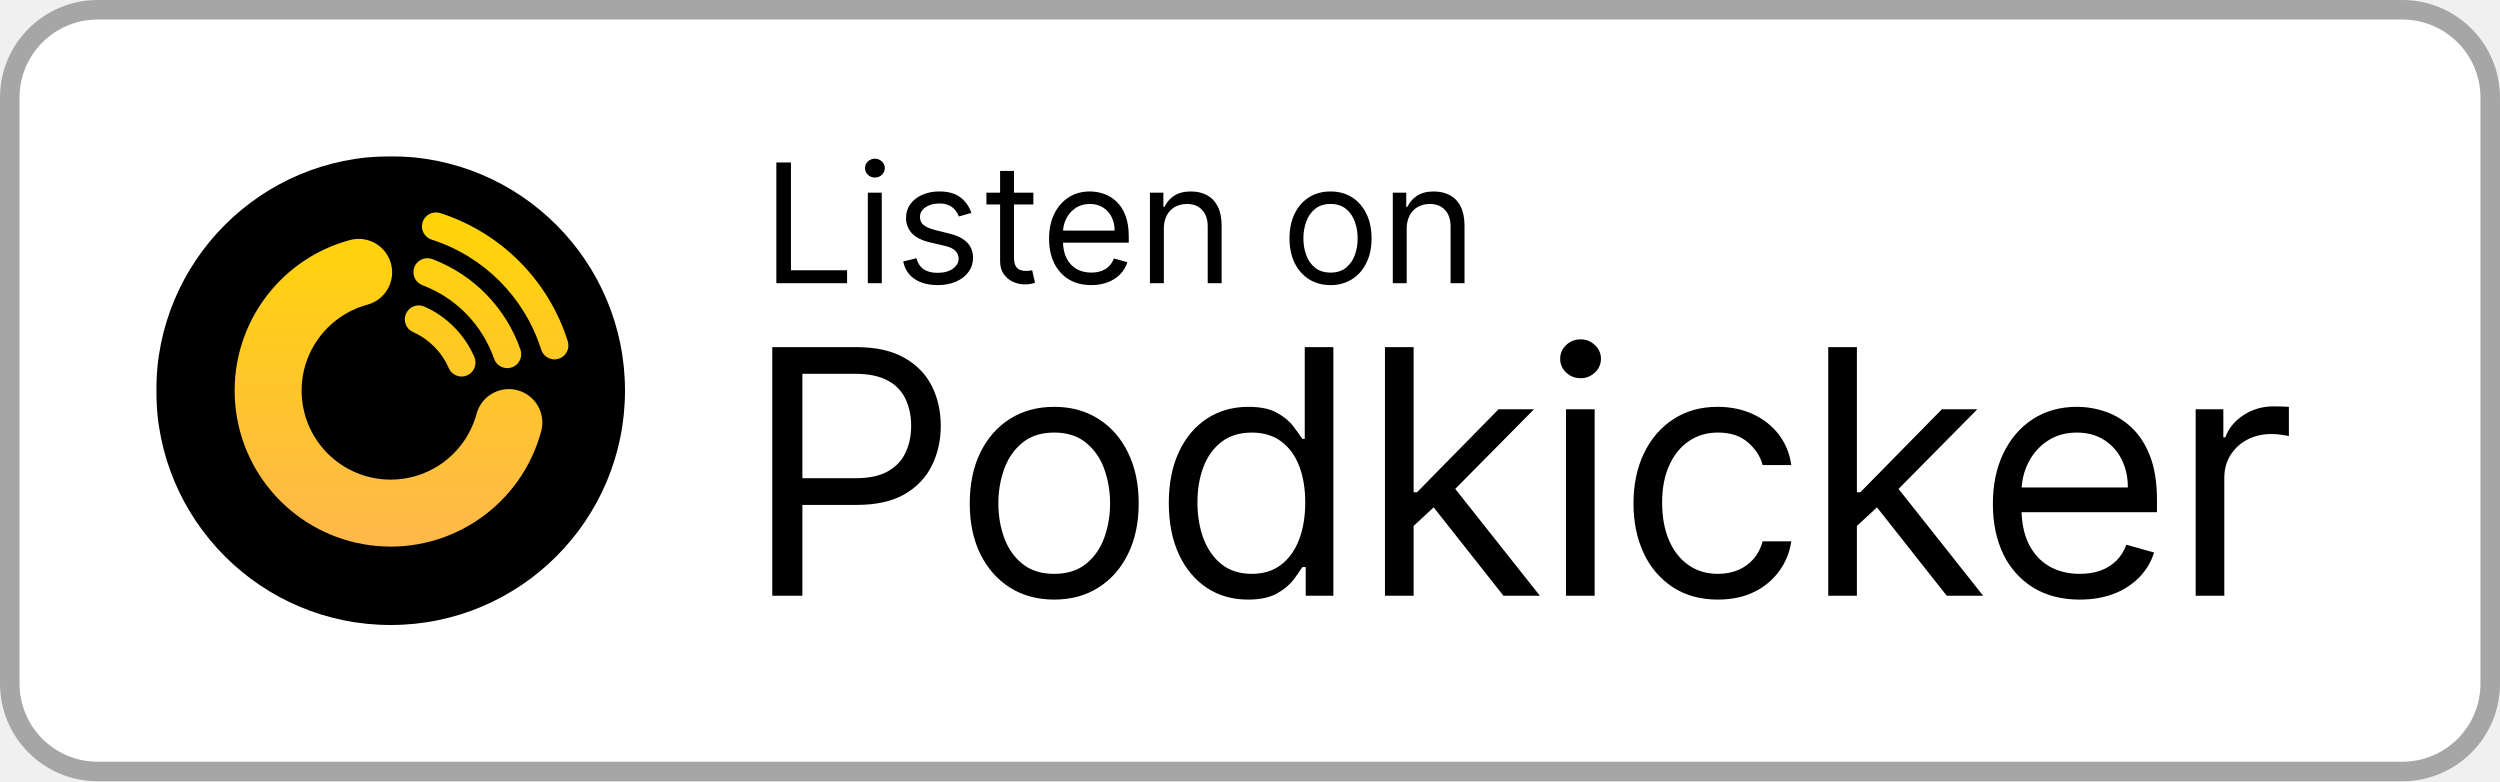
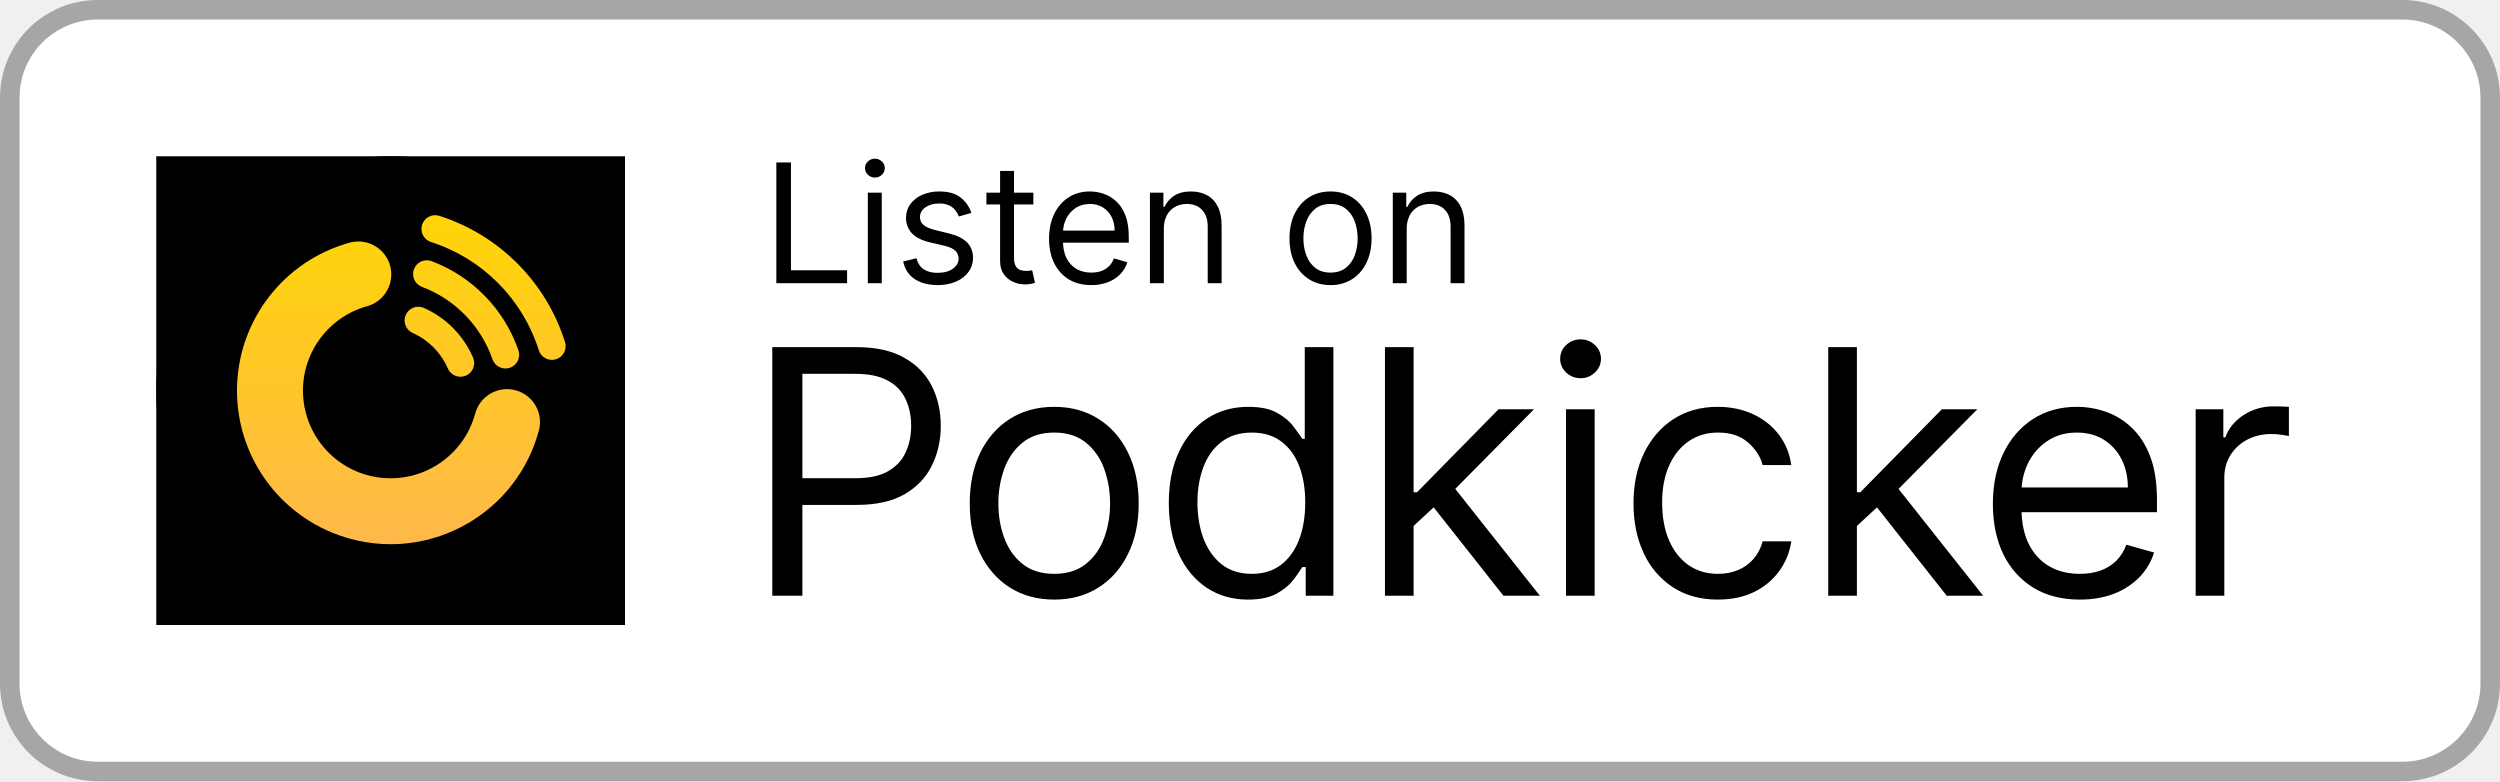
- <svg xmlns="http://www.w3.org/2000/svg" width="128" height="40" fill="none" viewBox="0 0 128 40">
+ <svg xmlns="http://www.w3.org/2000/svg" fill="none" viewBox="0 0 128 40">
  <defs>
-     <linearGradient id="b" x1="20.558" x2="20.558" y1="10.875" y2="27.987" gradientUnits="userSpaceOnUse">
+     <linearGradient id="podkicker-light__b" x1="20.55" x2="20.55" y1="11.017" y2="27.862" gradientUnits="userSpaceOnUse">
      <stop stop-color="#FFD507" />
      <stop offset="1" stop-color="#FFB84B" />
    </linearGradient>
-     <linearGradient id="c" x1="20.558" x2="20.558" y1="10.875" y2="27.987" gradientUnits="userSpaceOnUse">
+     <linearGradient id="podkicker-light__c" x1="20.55" x2="20.55" y1="11.017" y2="27.862" gradientUnits="userSpaceOnUse">
      <stop stop-color="#FFD507" />
      <stop offset="1" stop-color="#FFB84B" />
    </linearGradient>
-     <linearGradient id="d" x1="20.558" x2="20.558" y1="10.875" y2="27.987" gradientUnits="userSpaceOnUse">
+     <linearGradient id="podkicker-light__d" x1="20.55" x2="20.55" y1="11.017" y2="27.862" gradientUnits="userSpaceOnUse">
      <stop stop-color="#FFD507" />
      <stop offset="1" stop-color="#FFB84B" />
    </linearGradient>
-     <linearGradient id="e" x1="20.558" x2="20.558" y1="10.875" y2="27.987" gradientUnits="userSpaceOnUse">
+     <linearGradient id="podkicker-light__e" x1="20.55" x2="20.55" y1="11.017" y2="27.862" gradientUnits="userSpaceOnUse">
      <stop stop-color="#FFD507" />
      <stop offset="1" stop-color="#FFB84B" />
    </linearGradient>
+     <clipPath id="podkicker-light__a">
+       <path fill="#fff" d="M8 8h24v24H8z" />
+     </clipPath>
  </defs>
  <rect width="127" height="39" x=".5" y=".5" fill="#fff" rx="4.5" />
  <rect width="127" height="39" x=".5" y=".5" stroke="#A6A6A6" rx="4.5" />
-   <mask id="a" width="24" height="24" x="8" y="8" maskUnits="userSpaceOnUse" style="mask-type:alpha">
+   <g clip-path="url(#podkicker-light__a)">
    <circle cx="20" cy="20" r="12" fill="#000" />
-   </mask>
-   <g mask="url(#a)">
    <path fill="#000" d="M8 8h24v24H8z" />
-     <path fill="url(#b)" d="M22.536 10.909a.714.714 0 1 0-.436 1.36 8.645 8.645 0 0 1 5.608 5.633.714.714 0 0 0 1.362-.43 10.076 10.076 0 0 0-6.534-6.563Z" />
-     <path fill="url(#c)" d="M18.81 15.6a1.714 1.714 0 0 0-.893-3.31 7.986 7.986 0 1 0 9.792 9.793 1.714 1.714 0 0 0-3.31-.894 4.557 4.557 0 1 1-5.588-5.589Z" />
-     <path fill="url(#d)" d="M21.213 13.682a.714.714 0 0 1 .921-.416 7.633 7.633 0 0 1 4.513 4.634.714.714 0 0 1-1.349.47 6.205 6.205 0 0 0-3.668-3.767.714.714 0 0 1-.416-.92Z" />
-     <path fill="url(#e)" d="M21.73 15.698a.714.714 0 0 0-.58 1.306 3.567 3.567 0 0 1 1.827 1.845.714.714 0 0 0 1.311-.567 4.996 4.996 0 0 0-2.558-2.584Z" />
+     <path fill="url(#podkicker-light__b)" d="M22.497 11.051a.703.703 0 1 0-.43 1.34 8.513 8.513 0 0 1 5.52 5.544.703.703 0 0 0 1.342-.423 9.918 9.918 0 0 0-6.432-6.46Z" />
+     <path fill="url(#podkicker-light__c)" d="M18.83 15.669a1.688 1.688 0 0 0-.88-3.258 7.86 7.86 0 0 0 .01 15.182 7.862 7.862 0 0 0 9.629-5.542 1.687 1.687 0 1 0-3.258-.88 4.487 4.487 0 1 1-5.502-5.502Z" />
+     <path fill="url(#podkicker-light__d)" d="M21.195 13.781a.703.703 0 0 1 .906-.41 7.513 7.513 0 0 1 4.443 4.562.703.703 0 1 1-1.329.462 6.107 6.107 0 0 0-3.61-3.708.703.703 0 0 1-.41-.906Z" />
+     <path fill="url(#podkicker-light__e)" d="M21.703 15.765a.703.703 0 1 0-.57 1.286 3.511 3.511 0 0 1 1.797 1.816.703.703 0 0 0 1.291-.558 4.917 4.917 0 0 0-2.518-2.544Z" />
  </g>
  <path fill="#000" d="M39.749 14.5V8.318h.748v5.518h2.874v.664h-3.622Zm4.684 0V9.864h.713V14.5h-.713Zm.362-5.41a.506.506 0 0 1-.359-.141.456.456 0 0 1-.148-.341c0-.133.05-.247.148-.341.1-.095.22-.142.36-.142.138 0 .257.047.356.142.1.094.15.208.15.341 0 .133-.05.246-.15.341a.496.496 0 0 1-.357.142Zm4.94 1.812-.64.181c-.04-.107-.1-.21-.179-.31a.865.865 0 0 0-.313-.254 1.14 1.14 0 0 0-.51-.1c-.284 0-.52.065-.71.196-.187.129-.28.293-.28.492a.51.51 0 0 0 .192.42c.13.102.33.188.604.256l.688.17c.415.1.724.254.927.461.203.206.305.47.305.794 0 .266-.077.503-.23.713-.15.209-.362.374-.633.495a2.33 2.33 0 0 1-.948.18c-.473 0-.864-.102-1.174-.307-.31-.205-.506-.505-.589-.9l.676-.169c.065.25.186.437.365.562.182.124.418.187.71.187.332 0 .595-.07.79-.211.198-.143.296-.314.296-.514a.54.54 0 0 0-.169-.404c-.112-.11-.285-.193-.519-.248l-.773-.18c-.424-.101-.736-.257-.935-.469a1.133 1.133 0 0 1-.296-.8c0-.261.073-.493.22-.694a1.5 1.5 0 0 1 .607-.474 2.13 2.13 0 0 1 .875-.172c.46 0 .82.1 1.081.302.264.201.45.467.561.797Zm3.173-1.038v.603h-2.403v-.603h2.403Zm-1.703-1.111h.712v4.419c0 .201.03.352.088.453.06.098.137.165.23.199a.92.92 0 0 0 .298.048c.079 0 .143-.004.194-.012l.12-.024.145.64a1.491 1.491 0 0 1-.531.085c-.201 0-.399-.044-.592-.13a1.177 1.177 0 0 1-.477-.396c-.125-.177-.187-.4-.187-.67V8.753Zm4.668 5.844c-.447 0-.832-.099-1.156-.296a1.99 1.99 0 0 1-.745-.833c-.174-.358-.26-.775-.26-1.25s.086-.893.26-1.256c.175-.364.418-.648.73-.85.314-.206.68-.309 1.099-.309.241 0 .48.04.715.121.236.08.45.211.643.392.193.18.347.417.462.713.115.296.172.66.172 1.092v.302h-3.574v-.616h2.85a1.52 1.52 0 0 0-.157-.7 1.183 1.183 0 0 0-.441-.486 1.234 1.234 0 0 0-.67-.178c-.284 0-.53.07-.737.212a1.39 1.39 0 0 0-.474.543c-.11.223-.166.463-.166.718v.41c0 .35.06.648.181.891.123.242.293.426.51.553.218.124.47.187.758.187.187 0 .356-.027.507-.079.153-.054.285-.135.396-.241.11-.109.196-.244.256-.405l.689.193a1.526 1.526 0 0 1-.366.616 1.78 1.78 0 0 1-.634.41 2.35 2.35 0 0 1-.848.146Zm3.716-2.886V14.5h-.712V9.864h.688v.724h.06a1.33 1.33 0 0 1 .495-.567c.222-.145.507-.218.858-.218.313 0 .588.065.823.193.236.127.42.32.55.58.13.258.196.584.196.978V14.5h-.712v-2.898c0-.364-.095-.648-.284-.85-.19-.206-.449-.309-.779-.309-.227 0-.43.05-.61.148a1.058 1.058 0 0 0-.42.432 1.43 1.43 0 0 0-.153.688Zm8.534 2.886c-.419 0-.786-.1-1.102-.3a2.018 2.018 0 0 1-.736-.835c-.175-.358-.263-.777-.263-1.256 0-.483.088-.905.263-1.265.177-.36.422-.64.736-.839.316-.2.683-.299 1.102-.299.418 0 .785.1 1.099.3.316.198.561.478.736.838.177.36.266.782.266 1.265 0 .479-.089.898-.266 1.256-.175.358-.42.636-.736.836a2.01 2.01 0 0 1-1.1.299Zm0-.64c.318 0 .58-.082.785-.245a1.44 1.44 0 0 0 .456-.643 2.47 2.47 0 0 0 .147-.863c0-.31-.049-.599-.147-.866a1.46 1.46 0 0 0-.456-.65c-.206-.164-.467-.247-.785-.247s-.58.083-.785.248a1.46 1.46 0 0 0-.456.649 2.487 2.487 0 0 0-.148.866c0 .31.05.598.148.863.099.266.25.48.456.643.205.163.467.245.785.245Zm3.9-2.246V14.5h-.712V9.864H72v.724h.06c.11-.235.274-.424.496-.567.221-.145.507-.218.857-.218.314 0 .589.065.824.193a1.3 1.3 0 0 1 .55.58c.13.258.196.584.196.978V14.5h-.713v-2.898c0-.364-.094-.648-.284-.85-.189-.206-.448-.309-.778-.309-.228 0-.43.05-.61.148a1.059 1.059 0 0 0-.42.432 1.43 1.43 0 0 0-.154.688ZM39.541 30.5V17.773h4.3c1 0 1.815.18 2.45.54.637.357 1.11.84 1.416 1.448.307.61.46 1.289.46 2.039 0 .75-.153 1.431-.46 2.044-.302.613-.77 1.102-1.404 1.467-.634.36-1.446.54-2.436.54h-3.083v-1.367h3.033c.683 0 1.232-.118 1.647-.354.414-.236.714-.555.9-.957.191-.406.287-.864.287-1.373 0-.51-.096-.966-.286-1.367a2.04 2.04 0 0 0-.908-.945c-.418-.232-.973-.348-1.665-.348h-2.71V30.5h-1.54Zm14.435.199c-.862 0-1.618-.205-2.268-.615-.647-.41-1.152-.984-1.517-1.722-.36-.737-.54-1.599-.54-2.585 0-.994.18-1.862.54-2.604.365-.741.87-1.317 1.517-1.727.65-.41 1.406-.616 2.268-.616.862 0 1.616.205 2.262.616.65.41 1.156.985 1.516 1.727.365.742.547 1.61.547 2.604 0 .986-.182 1.848-.547 2.585-.36.738-.865 1.312-1.516 1.722-.646.41-1.4.615-2.262.615Zm0-1.318c.655 0 1.193-.167 1.616-.503.422-.336.735-.777.938-1.324a5.063 5.063 0 0 0 .305-1.777 5.12 5.12 0 0 0-.305-1.784 3.006 3.006 0 0 0-.938-1.336c-.423-.34-.961-.51-1.616-.51-.655 0-1.193.17-1.616.51-.422.34-.735.785-.938 1.336a5.12 5.12 0 0 0-.305 1.784c0 .638.102 1.23.305 1.777.203.547.516.988.938 1.324.423.336.961.503 1.616.503Zm9.919 1.318c-.796 0-1.498-.201-2.107-.603-.61-.406-1.086-.978-1.43-1.715-.343-.742-.515-1.618-.515-2.629 0-1.002.172-1.872.515-2.61.344-.737.823-1.307 1.436-1.709.613-.402 1.322-.603 2.125-.603.622 0 1.113.104 1.473.311.365.203.642.435.833.696.195.257.346.468.454.634h.124v-4.698h1.466V30.5h-1.416v-1.467h-.174a9.38 9.38 0 0 1-.46.66c-.2.26-.483.494-.852.701-.368.203-.86.305-1.473.305Zm.198-1.318c.589 0 1.086-.153 1.492-.46.406-.31.715-.739.926-1.286.211-.55.317-1.187.317-1.908 0-.712-.104-1.336-.311-1.87-.207-.539-.514-.957-.92-1.256-.406-.302-.907-.453-1.504-.453-.621 0-1.139.16-1.553.478-.41.315-.72.744-.926 1.287-.203.538-.305 1.143-.305 1.814 0 .68.104 1.297.311 1.852.211.551.522.99.932 1.318.415.323.928.484 1.541.484Zm8.183-2.361-.024-1.815h.298l4.176-4.25h1.815l-4.45 4.499h-.124l-1.69 1.566ZM70.91 30.5V17.773h1.467V30.5H70.91Zm6.066 0-3.73-4.723 1.045-1.02L78.84 30.5h-1.864Zm3.203 0v-9.546h1.467V30.5h-1.467Zm.746-11.136c-.286 0-.532-.098-.74-.292a.939.939 0 0 1-.304-.703.94.94 0 0 1 .305-.702c.207-.195.453-.292.739-.292s.53.097.733.292a.93.93 0 0 1 .311.702.93.93 0 0 1-.31.703 1.021 1.021 0 0 1-.734.292Zm7.035 11.335c-.895 0-1.666-.211-2.312-.634a4.137 4.137 0 0 1-1.491-1.746c-.348-.742-.522-1.59-.522-2.542 0-.97.178-1.825.534-2.567.36-.745.862-1.327 1.504-1.746.646-.422 1.4-.634 2.262-.634.671 0 1.276.125 1.815.373.538.249.98.597 1.323 1.044.344.448.558.97.64 1.566h-1.466c-.112-.435-.36-.82-.746-1.156-.381-.34-.895-.51-1.541-.51-.572 0-1.073.15-1.504.448-.427.294-.76.71-1 1.25-.237.534-.355 1.161-.355 1.882 0 .738.116 1.38.348 1.927.236.547.568.971.995 1.274.43.302.936.453 1.516.453.381 0 .727-.066 1.038-.198a2.14 2.14 0 0 0 .789-.572c.215-.249.369-.547.46-.895h1.467a3.398 3.398 0 0 1-.616 1.522 3.44 3.44 0 0 1-1.286 1.07c-.53.26-1.148.39-1.852.39Zm7.015-3.68-.025-1.814h.298l4.176-4.25h1.815l-4.45 4.499h-.124l-1.69 1.566ZM93.606 30.5V17.773h1.467V30.5h-1.466Zm6.066 0-3.729-4.723 1.044-1.02 4.549 5.743h-1.864Zm6.813.199c-.92 0-1.714-.203-2.381-.61a4.097 4.097 0 0 1-1.535-1.714c-.356-.738-.534-1.595-.534-2.573s.178-1.84.534-2.585c.361-.75.862-1.334 1.504-1.753.647-.422 1.401-.634 2.262-.634.498 0 .989.083 1.473.249.485.166.926.435 1.324.808.398.368.715.857.951 1.466.236.61.354 1.36.354 2.25v.621h-7.358v-1.267h5.867c0-.539-.108-1.02-.324-1.442a2.43 2.43 0 0 0-.907-1c-.389-.245-.849-.367-1.38-.367-.584 0-1.089.145-1.516.435a2.869 2.869 0 0 0-.976 1.118c-.227.46-.341.953-.341 1.48v.845c0 .72.124 1.332.373 1.833.252.497.602.876 1.05 1.137.447.257.967.385 1.56.385.385 0 .733-.053 1.044-.161.314-.112.586-.278.814-.497a2.26 2.26 0 0 0 .528-.833l1.417.398c-.149.48-.4.903-.752 1.267a3.67 3.67 0 0 1-1.305.846c-.518.198-1.1.298-1.746.298Zm5.933-.199v-9.546h1.417v1.442h.099c.174-.472.489-.855.945-1.15a2.78 2.78 0 0 1 1.541-.44c.108 0 .243.002.404.006.162.004.284.01.367.018v1.492a4.446 4.446 0 0 0-.342-.056 3.36 3.36 0 0 0-.553-.044c-.464 0-.878.098-1.243.292-.36.191-.646.456-.858.796-.207.335-.31.719-.31 1.15v6.04h-1.467Z" />
</svg>
